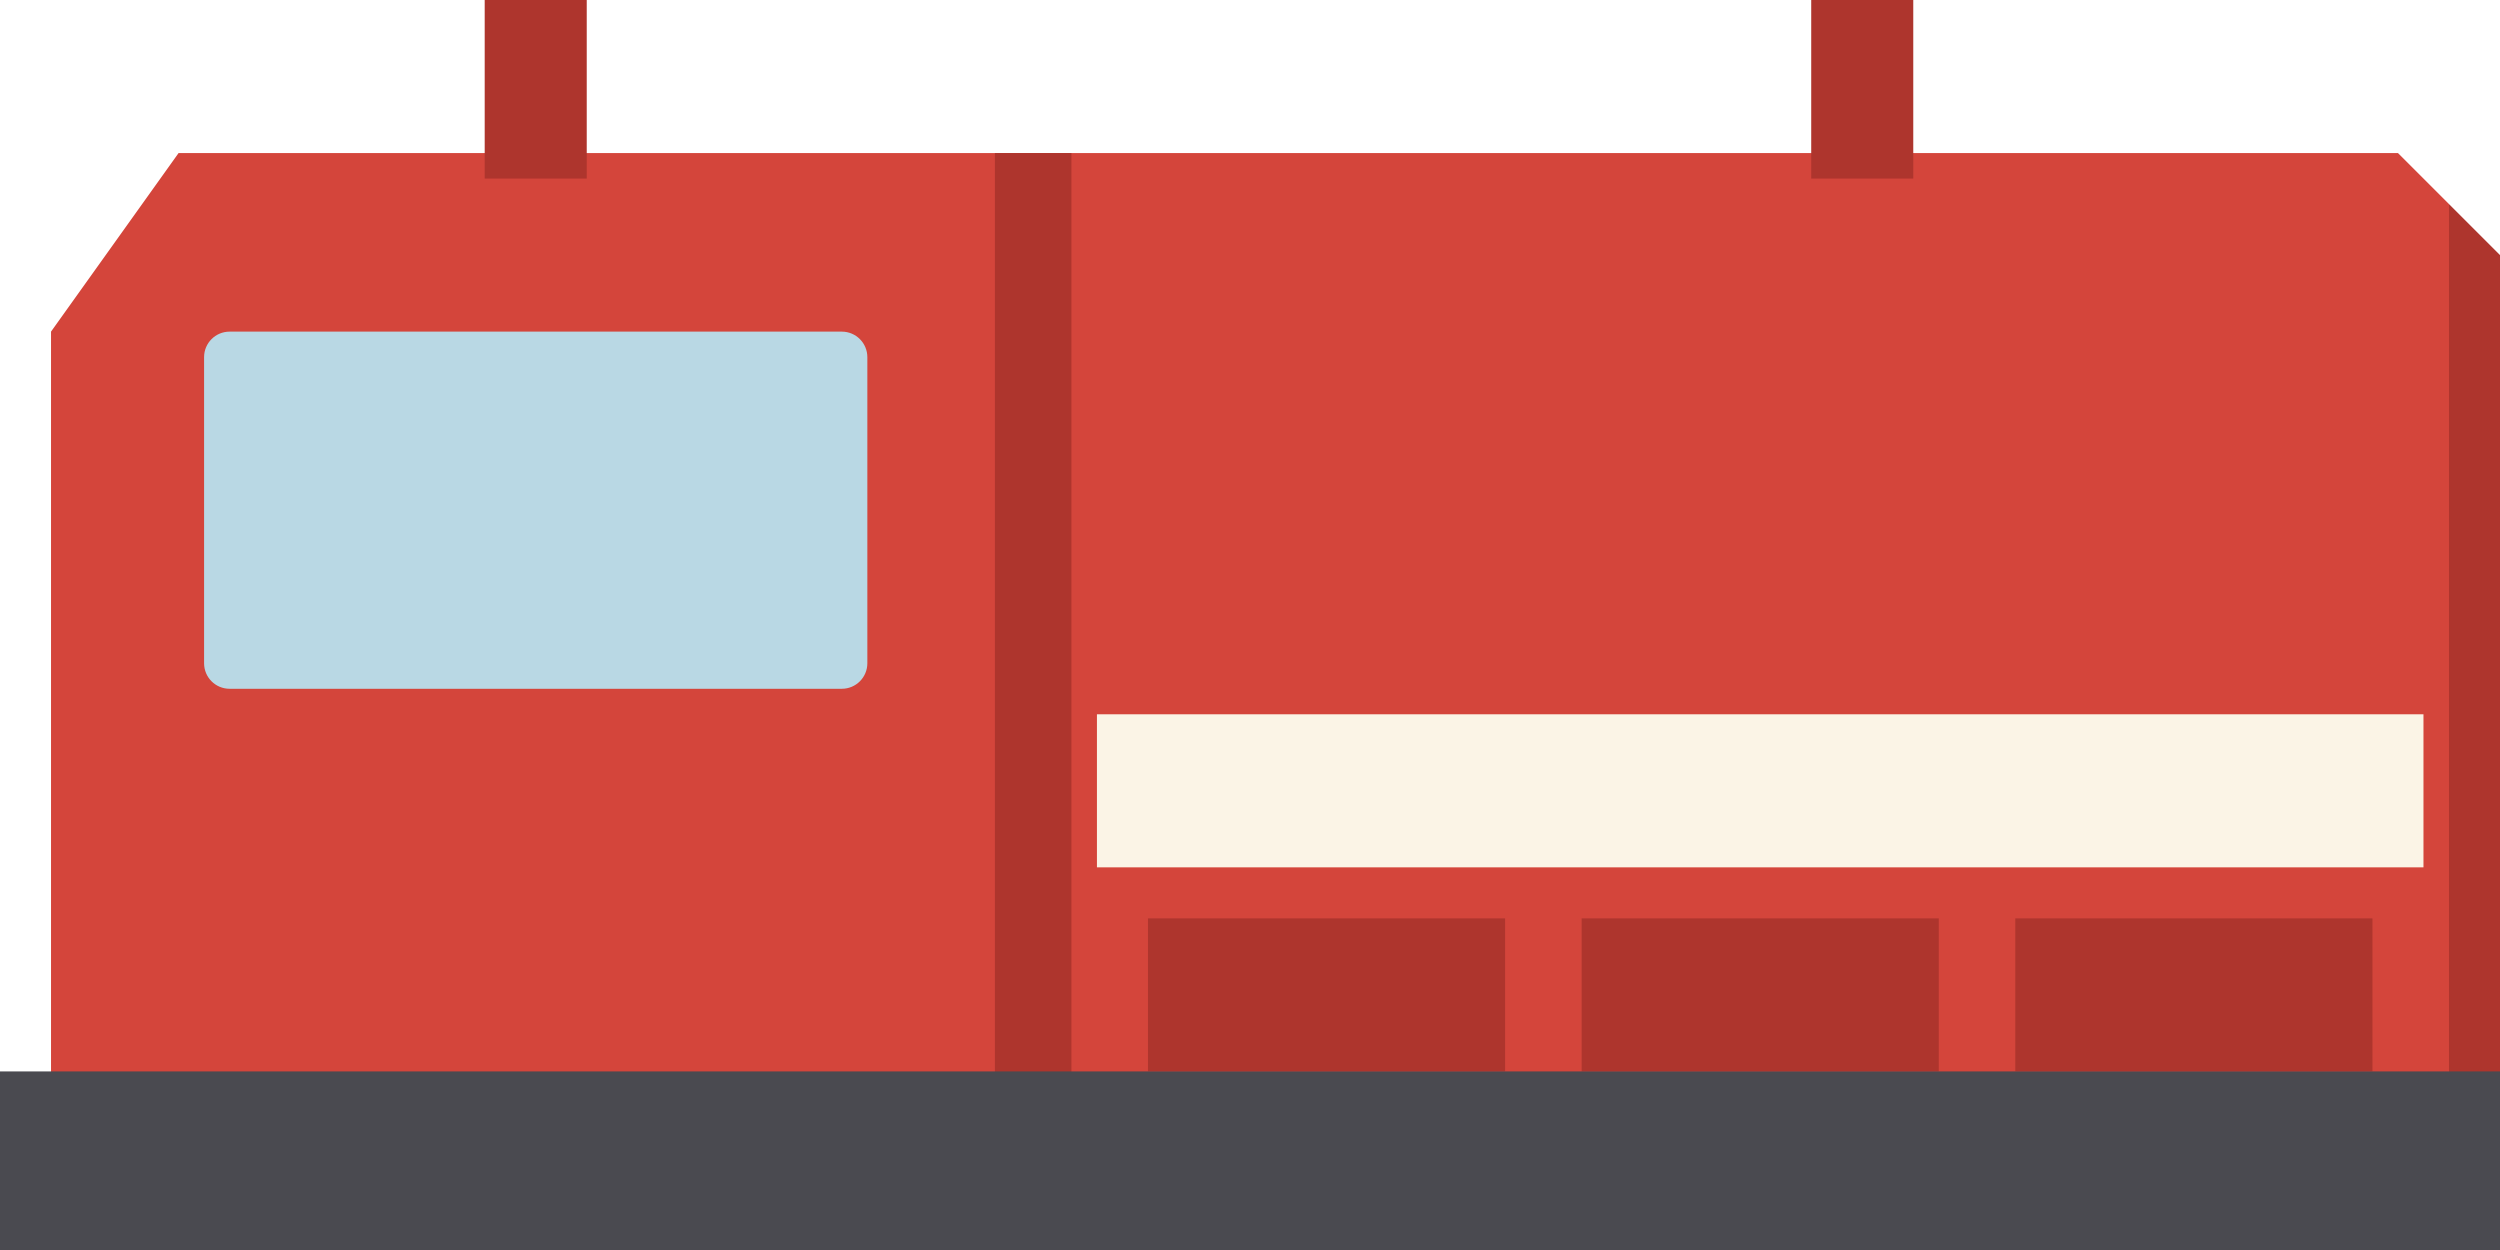
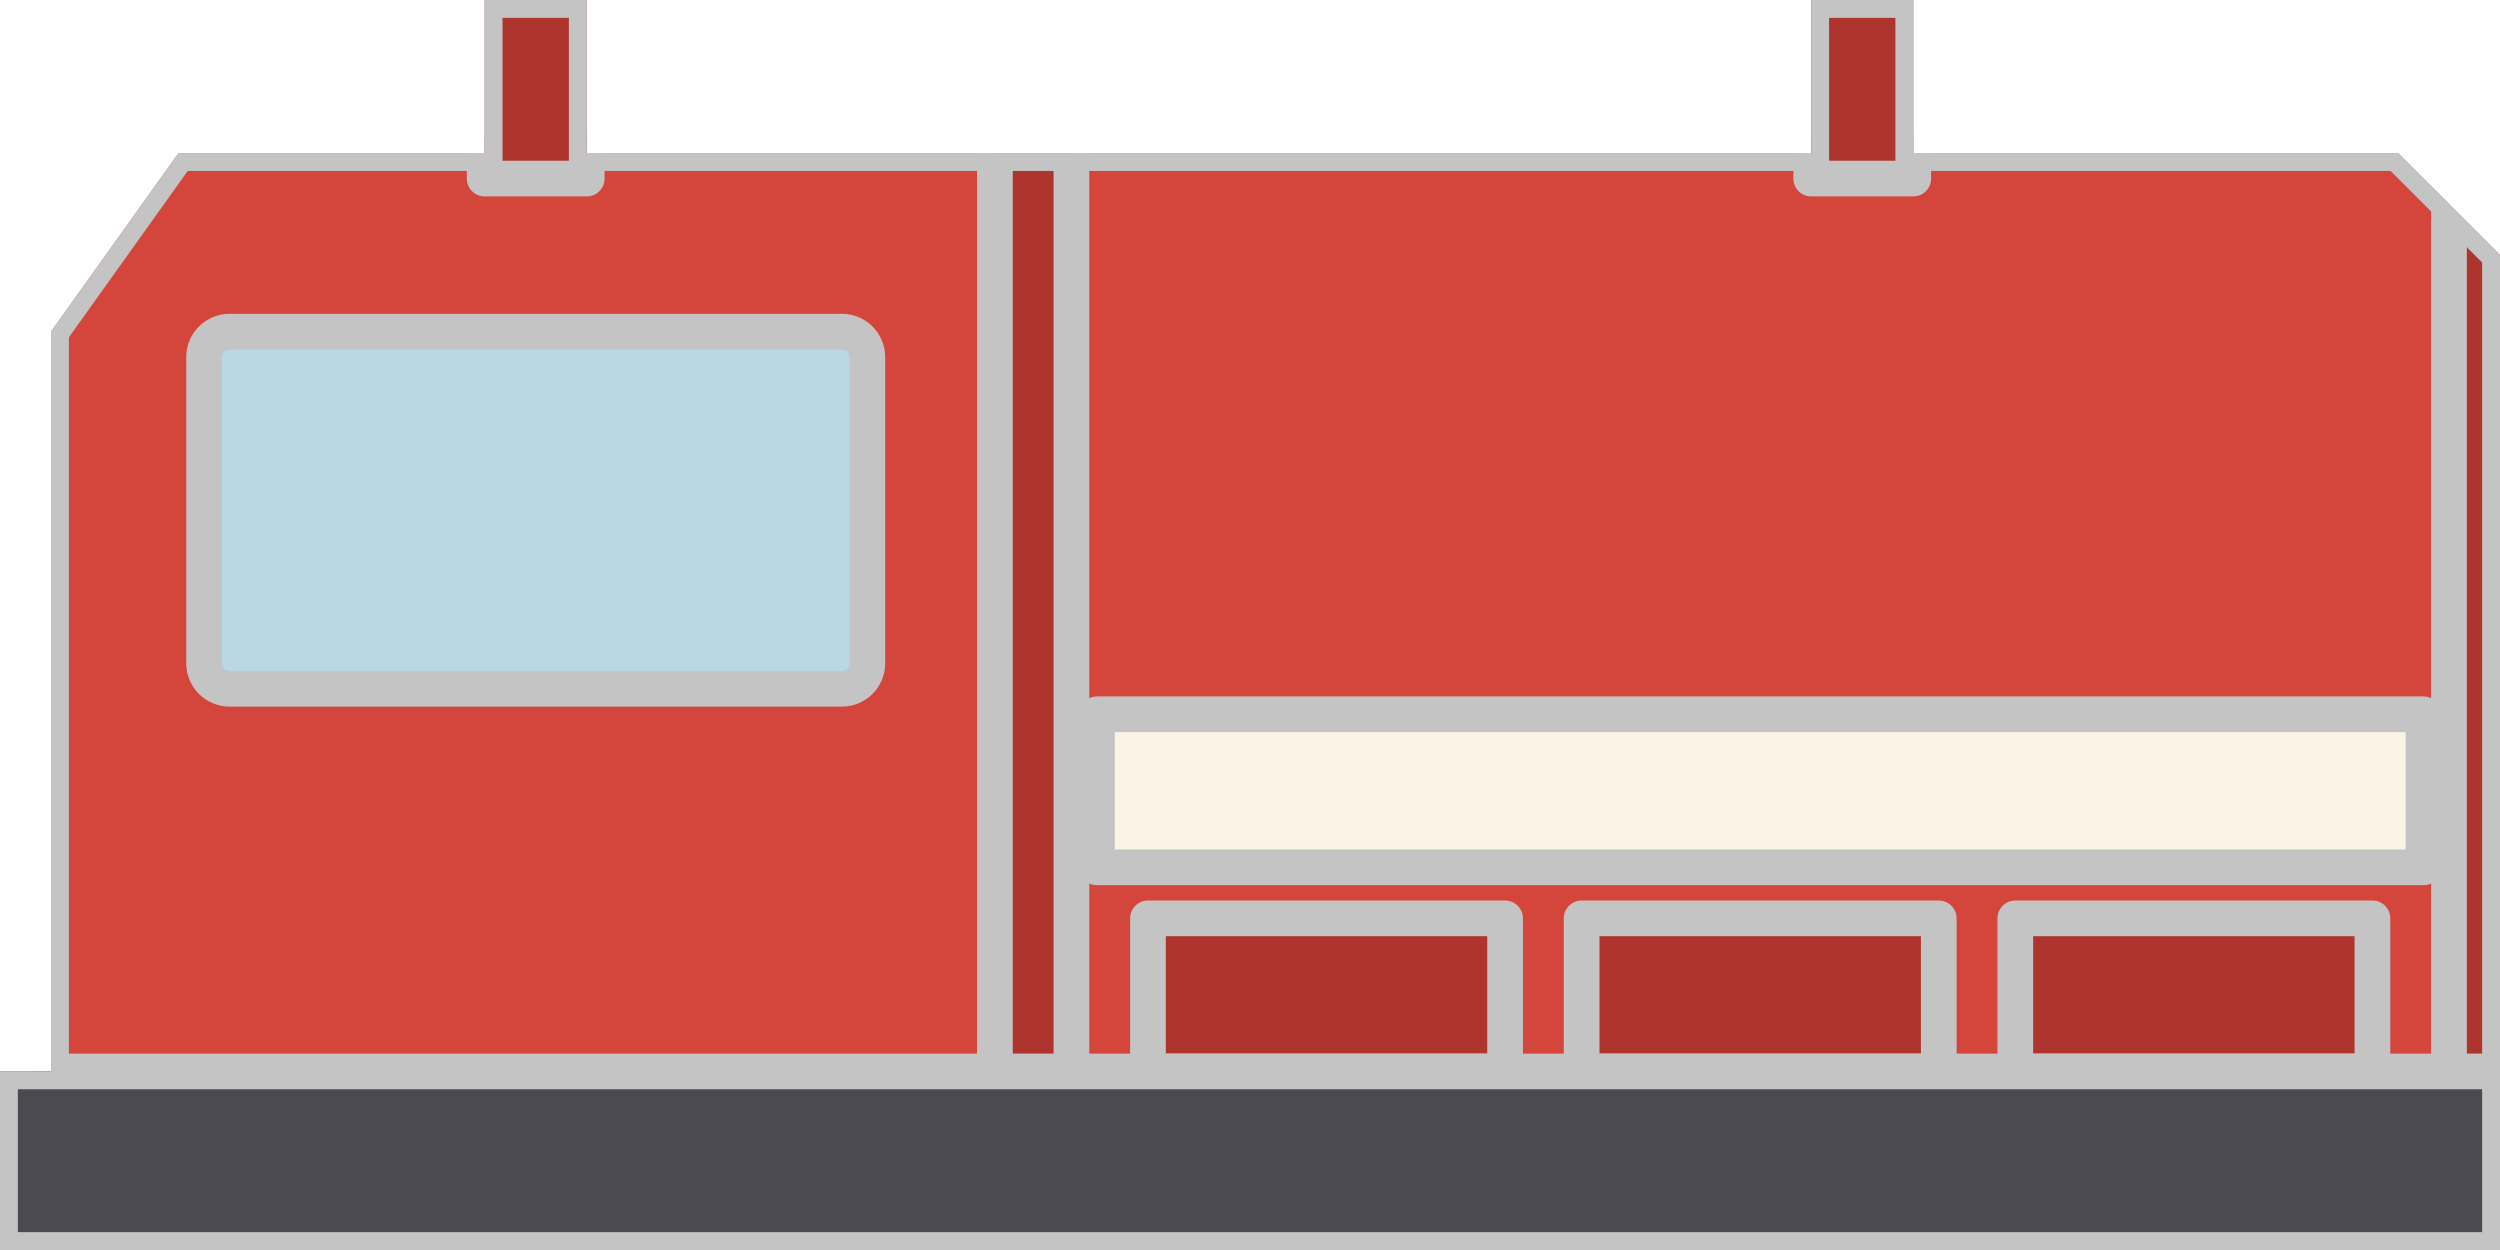
<svg xmlns="http://www.w3.org/2000/svg" width="294" height="147" viewBox="1 4 98 49">
-   <polygon points="5,52 5,19 10,12 97,12 99,14 99,52" fill="#AE352D" />
-   <polygon points="3,50 3,17 8,10 95,10 97,12 97,50" fill="#D4453B" />
-   <rect x="40" y="10" width="3" height="40" fill="#AE352D" />
-   <rect x="9" y="17" width="26" height="14" rx="1" fill="#B9D8E4" />
-   <rect x="44" y="32" width="52" height="6" fill="#FBF4E6" />
-   <rect x="46" y="40" width="14" height="6" fill="#AE352D" />
-   <rect x="63" y="40" width="14" height="6" fill="#AE352D" />
-   <rect x="80" y="40" width="14" height="6" fill="#AE352D" />
-   <rect x="1" y="46" width="98" height="7" fill="#4A4A50" />
-   <rect x="20" y="4" width="4" height="7" fill="#AE352D" />
-   <rect x="72" y="4" width="4" height="7" fill="#AE352D" />
+   <clipPath id="rim_firetruck_body">
+     <polygon points="5,52 5,19 10,12 97,12 99,14 99,52" fill="#AE352D" />
+     <polygon points="3,50 3,17 8,10 95,10 97,12 97,50" fill="#D4453B" />
+     <rect x="40" y="10" width="3" height="40" fill="#AE352D" />
+     <rect x="9" y="17" width="26" height="14" rx="1" fill="#B9D8E4" />
+     <rect x="44" y="32" width="52" height="6" fill="#FBF4E6" />
+     <rect x="46" y="40" width="14" height="6" fill="#AE352D" />
+     <rect x="63" y="40" width="14" height="6" fill="#AE352D" />
+     <rect x="80" y="40" width="14" height="6" fill="#AE352D" />
+     <rect x="1" y="46" width="98" height="7" fill="#4A4A50" />
+     <rect x="20" y="4" width="4" height="7" fill="#AE352D" />
+     <rect x="72" y="4" width="4" height="7" fill="#AE352D" />
+   </clipPath>
+   <g clip-path="url(#rim_firetruck_body)">
+     <polygon stroke="#c4c4c4" stroke-width="1.4" stroke-linejoin="round" points="5,52 5,19 10,12 97,12 99,14 99,52" fill="#AE352D" />
+     <polygon stroke="#c4c4c4" stroke-width="1.4" stroke-linejoin="round" points="3,50 3,17 8,10 95,10 97,12 97,50" fill="#D4453B" />
+     <rect stroke="#c4c4c4" stroke-width="1.4" stroke-linejoin="round" x="40" y="10" width="3" height="40" fill="#AE352D" />
+     <rect stroke="#c4c4c4" stroke-width="1.4" stroke-linejoin="round" x="9" y="17" width="26" height="14" rx="1" fill="#B9D8E4" />
+     <rect stroke="#c4c4c4" stroke-width="1.4" stroke-linejoin="round" x="44" y="32" width="52" height="6" fill="#FBF4E6" />
+     <rect stroke="#c4c4c4" stroke-width="1.4" stroke-linejoin="round" x="46" y="40" width="14" height="6" fill="#AE352D" />
+     <rect stroke="#c4c4c4" stroke-width="1.4" stroke-linejoin="round" x="63" y="40" width="14" height="6" fill="#AE352D" />
+     <rect stroke="#c4c4c4" stroke-width="1.4" stroke-linejoin="round" x="80" y="40" width="14" height="6" fill="#AE352D" />
+     <rect stroke="#c4c4c4" stroke-width="1.4" stroke-linejoin="round" x="1" y="46" width="98" height="7" fill="#4A4A50" />
+     <rect stroke="#c4c4c4" stroke-width="1.4" stroke-linejoin="round" x="20" y="4" width="4" height="7" fill="#AE352D" />
+     <rect stroke="#c4c4c4" stroke-width="1.4" stroke-linejoin="round" x="72" y="4" width="4" height="7" fill="#AE352D" />
+   </g>
</svg>
